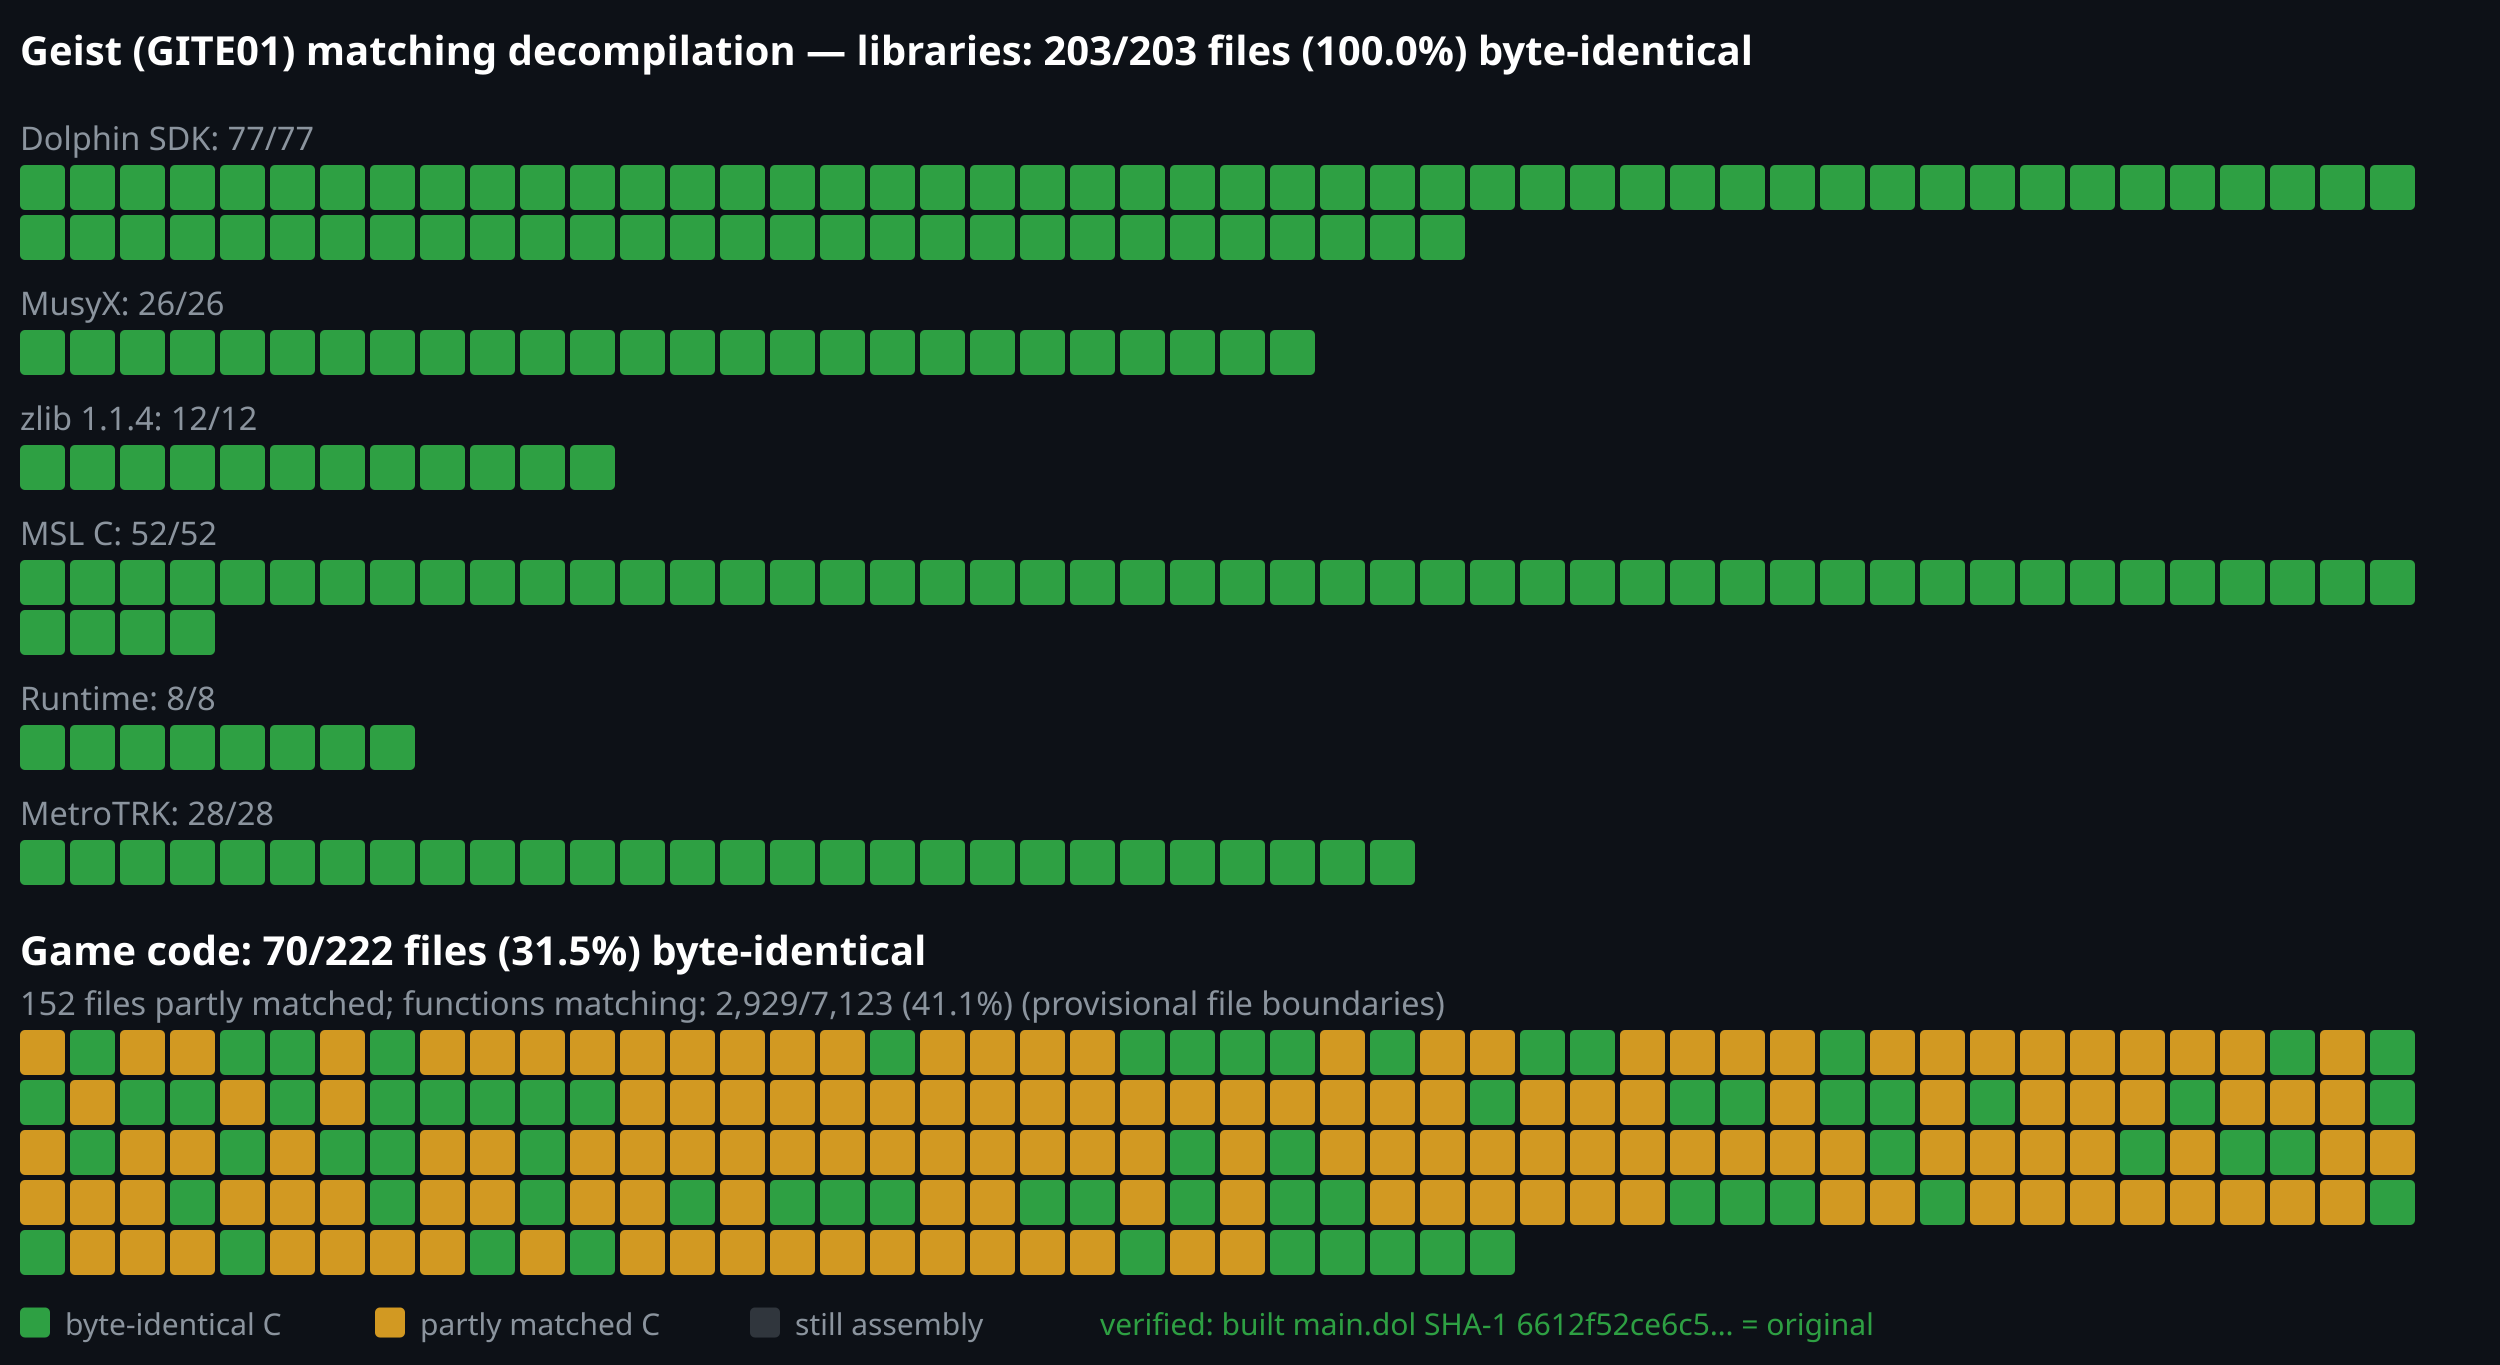
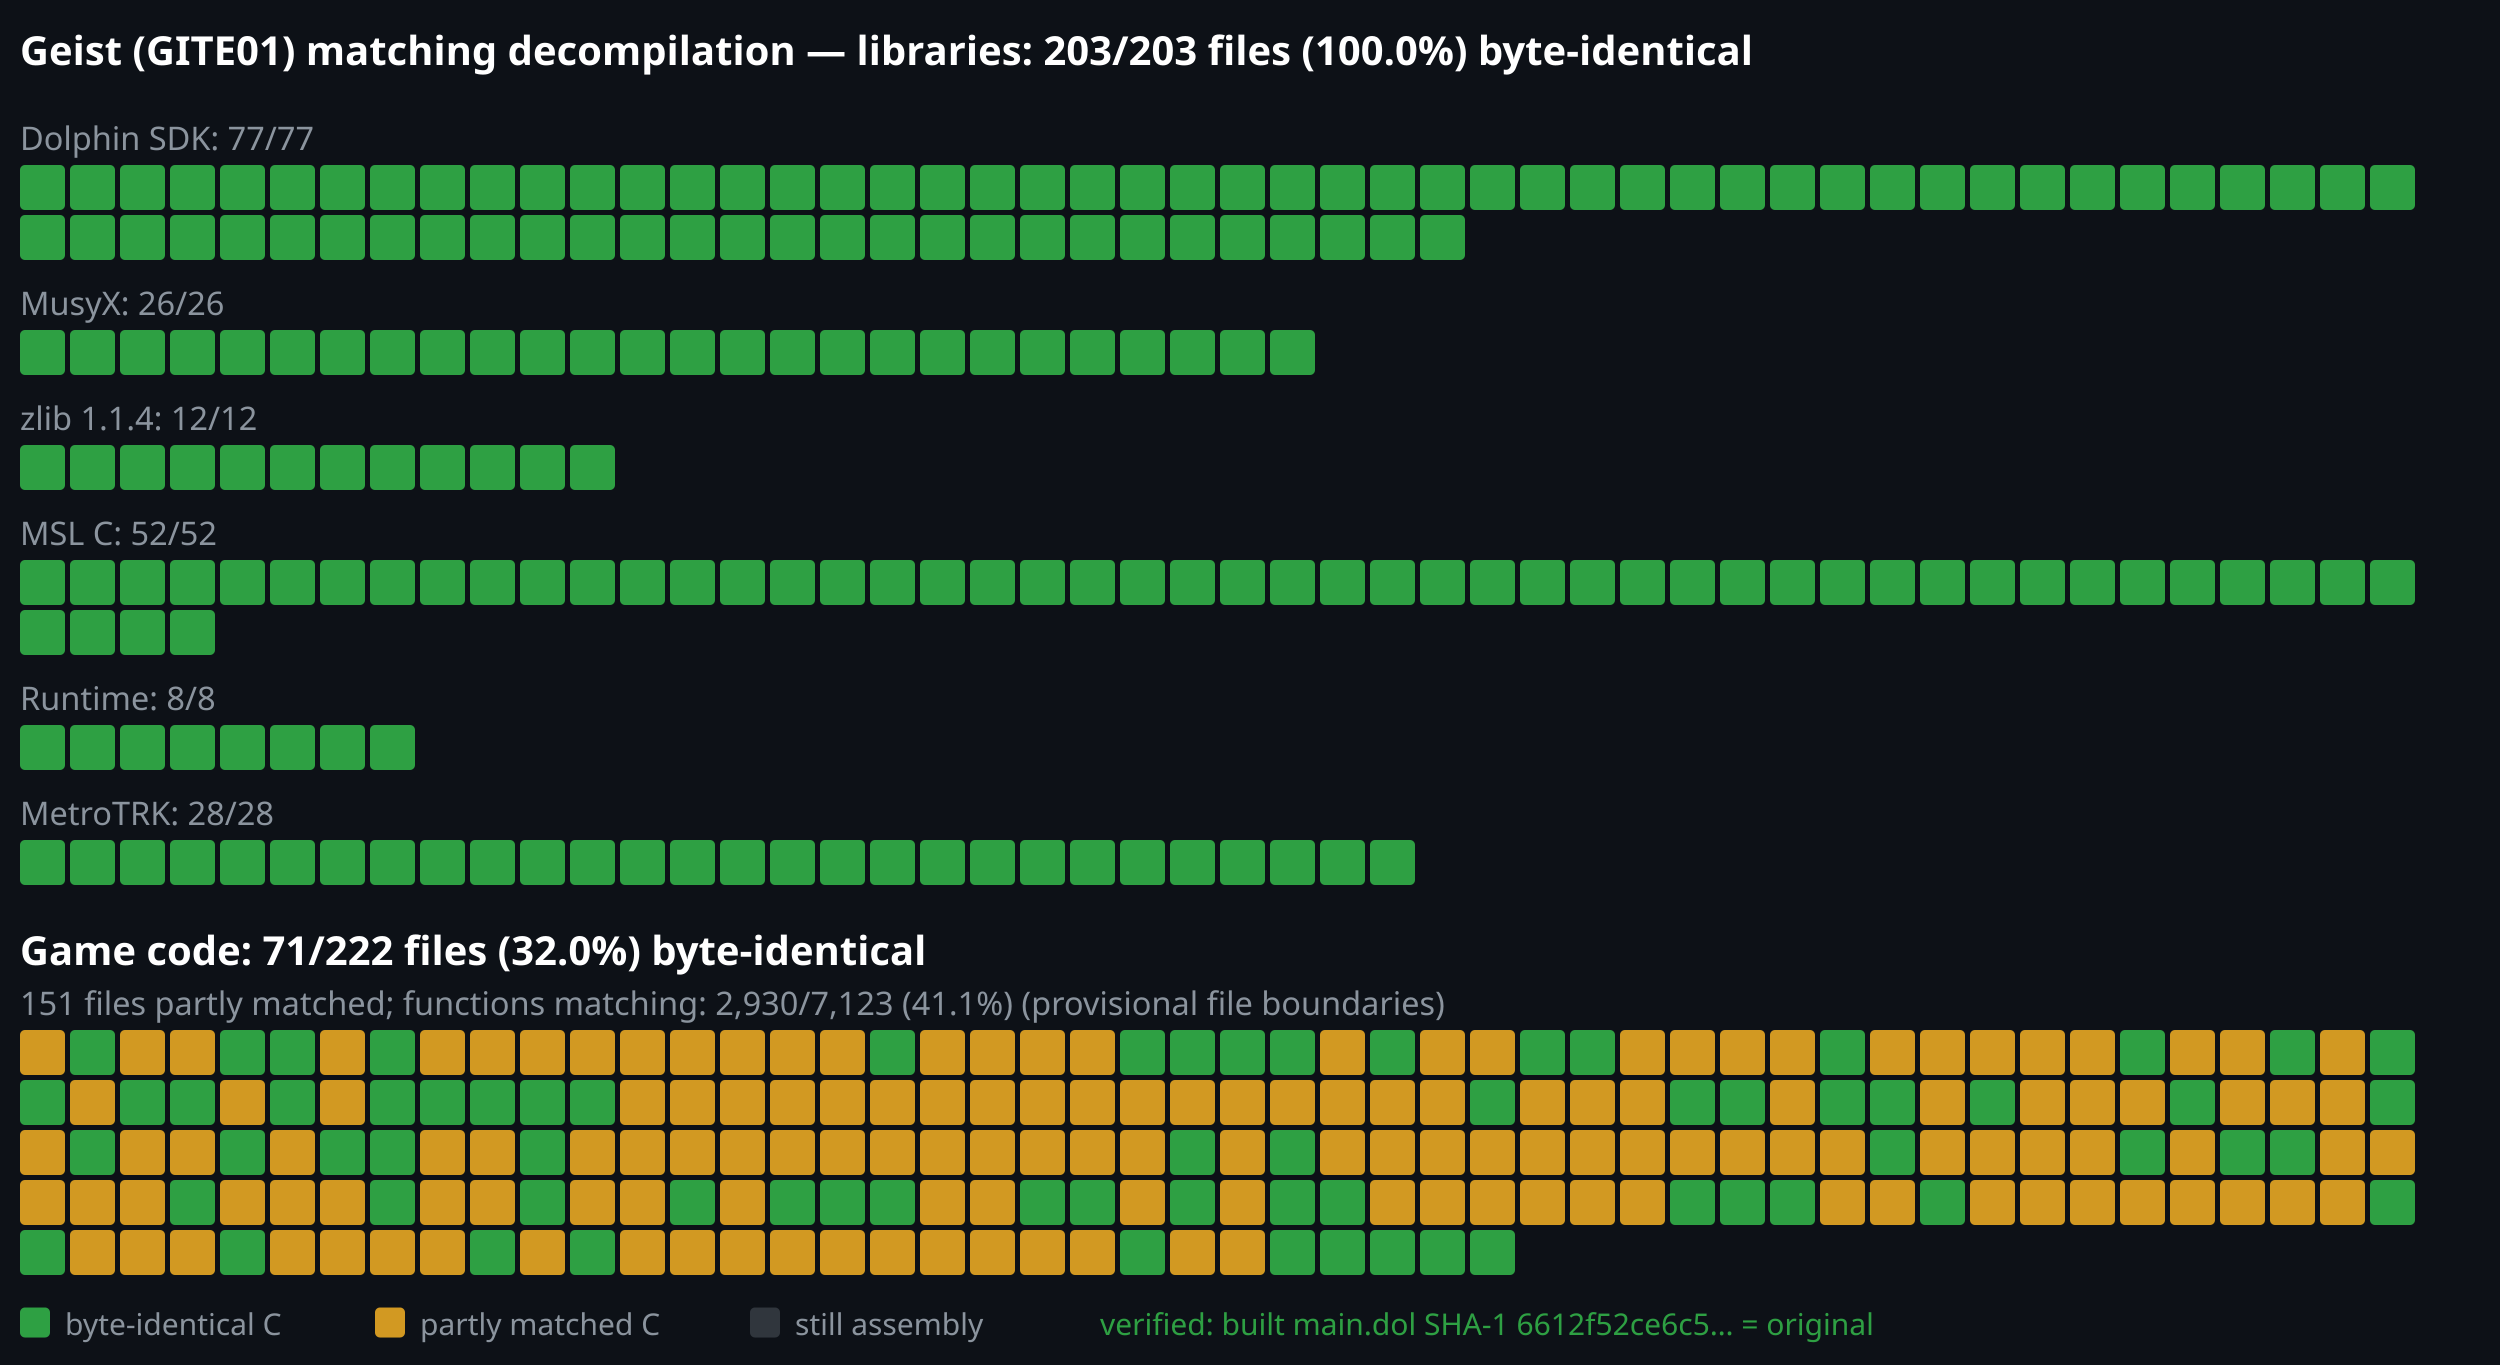
<svg xmlns="http://www.w3.org/2000/svg" viewBox="0 0 1000 546" width="1000" height="546">
  <rect width="1000" height="546" fill="#0d1117" />
  <text x="8" y="26" font-family="sans-serif" font-size="16" font-weight="bold" fill="#ffffff">Geist (GITE01) matching decompilation — libraries: 203/203 files (100.0%) byte-identical</text>
  <text x="8" y="60" font-family="sans-serif" font-size="13" font-weight="normal" fill="#8b949e">Dolphin SDK: 77/77</text>
  <rect x="8" y="66" width="18" height="18" rx="2" fill="#2ea043" />
  <rect x="28" y="66" width="18" height="18" rx="2" fill="#2ea043" />
  <rect x="48" y="66" width="18" height="18" rx="2" fill="#2ea043" />
  <rect x="68" y="66" width="18" height="18" rx="2" fill="#2ea043" />
  <rect x="88" y="66" width="18" height="18" rx="2" fill="#2ea043" />
  <rect x="108" y="66" width="18" height="18" rx="2" fill="#2ea043" />
  <rect x="128" y="66" width="18" height="18" rx="2" fill="#2ea043" />
  <rect x="148" y="66" width="18" height="18" rx="2" fill="#2ea043" />
  <rect x="168" y="66" width="18" height="18" rx="2" fill="#2ea043" />
  <rect x="188" y="66" width="18" height="18" rx="2" fill="#2ea043" />
  <rect x="208" y="66" width="18" height="18" rx="2" fill="#2ea043" />
  <rect x="228" y="66" width="18" height="18" rx="2" fill="#2ea043" />
  <rect x="248" y="66" width="18" height="18" rx="2" fill="#2ea043" />
  <rect x="268" y="66" width="18" height="18" rx="2" fill="#2ea043" />
  <rect x="288" y="66" width="18" height="18" rx="2" fill="#2ea043" />
  <rect x="308" y="66" width="18" height="18" rx="2" fill="#2ea043" />
  <rect x="328" y="66" width="18" height="18" rx="2" fill="#2ea043" />
  <rect x="348" y="66" width="18" height="18" rx="2" fill="#2ea043" />
  <rect x="368" y="66" width="18" height="18" rx="2" fill="#2ea043" />
  <rect x="388" y="66" width="18" height="18" rx="2" fill="#2ea043" />
  <rect x="408" y="66" width="18" height="18" rx="2" fill="#2ea043" />
  <rect x="428" y="66" width="18" height="18" rx="2" fill="#2ea043" />
  <rect x="448" y="66" width="18" height="18" rx="2" fill="#2ea043" />
  <rect x="468" y="66" width="18" height="18" rx="2" fill="#2ea043" />
  <rect x="488" y="66" width="18" height="18" rx="2" fill="#2ea043" />
  <rect x="508" y="66" width="18" height="18" rx="2" fill="#2ea043" />
  <rect x="528" y="66" width="18" height="18" rx="2" fill="#2ea043" />
  <rect x="548" y="66" width="18" height="18" rx="2" fill="#2ea043" />
  <rect x="568" y="66" width="18" height="18" rx="2" fill="#2ea043" />
  <rect x="588" y="66" width="18" height="18" rx="2" fill="#2ea043" />
  <rect x="608" y="66" width="18" height="18" rx="2" fill="#2ea043" />
  <rect x="628" y="66" width="18" height="18" rx="2" fill="#2ea043" />
  <rect x="648" y="66" width="18" height="18" rx="2" fill="#2ea043" />
  <rect x="668" y="66" width="18" height="18" rx="2" fill="#2ea043" />
  <rect x="688" y="66" width="18" height="18" rx="2" fill="#2ea043" />
  <rect x="708" y="66" width="18" height="18" rx="2" fill="#2ea043" />
  <rect x="728" y="66" width="18" height="18" rx="2" fill="#2ea043" />
  <rect x="748" y="66" width="18" height="18" rx="2" fill="#2ea043" />
  <rect x="768" y="66" width="18" height="18" rx="2" fill="#2ea043" />
  <rect x="788" y="66" width="18" height="18" rx="2" fill="#2ea043" />
  <rect x="808" y="66" width="18" height="18" rx="2" fill="#2ea043" />
  <rect x="828" y="66" width="18" height="18" rx="2" fill="#2ea043" />
  <rect x="848" y="66" width="18" height="18" rx="2" fill="#2ea043" />
  <rect x="868" y="66" width="18" height="18" rx="2" fill="#2ea043" />
  <rect x="888" y="66" width="18" height="18" rx="2" fill="#2ea043" />
  <rect x="908" y="66" width="18" height="18" rx="2" fill="#2ea043" />
  <rect x="928" y="66" width="18" height="18" rx="2" fill="#2ea043" />
  <rect x="948" y="66" width="18" height="18" rx="2" fill="#2ea043" />
  <rect x="8" y="86" width="18" height="18" rx="2" fill="#2ea043" />
  <rect x="28" y="86" width="18" height="18" rx="2" fill="#2ea043" />
  <rect x="48" y="86" width="18" height="18" rx="2" fill="#2ea043" />
  <rect x="68" y="86" width="18" height="18" rx="2" fill="#2ea043" />
  <rect x="88" y="86" width="18" height="18" rx="2" fill="#2ea043" />
  <rect x="108" y="86" width="18" height="18" rx="2" fill="#2ea043" />
  <rect x="128" y="86" width="18" height="18" rx="2" fill="#2ea043" />
  <rect x="148" y="86" width="18" height="18" rx="2" fill="#2ea043" />
  <rect x="168" y="86" width="18" height="18" rx="2" fill="#2ea043" />
  <rect x="188" y="86" width="18" height="18" rx="2" fill="#2ea043" />
  <rect x="208" y="86" width="18" height="18" rx="2" fill="#2ea043" />
  <rect x="228" y="86" width="18" height="18" rx="2" fill="#2ea043" />
  <rect x="248" y="86" width="18" height="18" rx="2" fill="#2ea043" />
  <rect x="268" y="86" width="18" height="18" rx="2" fill="#2ea043" />
  <rect x="288" y="86" width="18" height="18" rx="2" fill="#2ea043" />
  <rect x="308" y="86" width="18" height="18" rx="2" fill="#2ea043" />
  <rect x="328" y="86" width="18" height="18" rx="2" fill="#2ea043" />
  <rect x="348" y="86" width="18" height="18" rx="2" fill="#2ea043" />
  <rect x="368" y="86" width="18" height="18" rx="2" fill="#2ea043" />
  <rect x="388" y="86" width="18" height="18" rx="2" fill="#2ea043" />
  <rect x="408" y="86" width="18" height="18" rx="2" fill="#2ea043" />
  <rect x="428" y="86" width="18" height="18" rx="2" fill="#2ea043" />
  <rect x="448" y="86" width="18" height="18" rx="2" fill="#2ea043" />
  <rect x="468" y="86" width="18" height="18" rx="2" fill="#2ea043" />
  <rect x="488" y="86" width="18" height="18" rx="2" fill="#2ea043" />
  <rect x="508" y="86" width="18" height="18" rx="2" fill="#2ea043" />
  <rect x="528" y="86" width="18" height="18" rx="2" fill="#2ea043" />
  <rect x="548" y="86" width="18" height="18" rx="2" fill="#2ea043" />
  <rect x="568" y="86" width="18" height="18" rx="2" fill="#2ea043" />
  <text x="8" y="126" font-family="sans-serif" font-size="13" font-weight="normal" fill="#8b949e">MusyX: 26/26</text>
  <rect x="8" y="132" width="18" height="18" rx="2" fill="#2ea043" />
  <rect x="28" y="132" width="18" height="18" rx="2" fill="#2ea043" />
  <rect x="48" y="132" width="18" height="18" rx="2" fill="#2ea043" />
  <rect x="68" y="132" width="18" height="18" rx="2" fill="#2ea043" />
  <rect x="88" y="132" width="18" height="18" rx="2" fill="#2ea043" />
  <rect x="108" y="132" width="18" height="18" rx="2" fill="#2ea043" />
  <rect x="128" y="132" width="18" height="18" rx="2" fill="#2ea043" />
  <rect x="148" y="132" width="18" height="18" rx="2" fill="#2ea043" />
  <rect x="168" y="132" width="18" height="18" rx="2" fill="#2ea043" />
  <rect x="188" y="132" width="18" height="18" rx="2" fill="#2ea043" />
  <rect x="208" y="132" width="18" height="18" rx="2" fill="#2ea043" />
  <rect x="228" y="132" width="18" height="18" rx="2" fill="#2ea043" />
  <rect x="248" y="132" width="18" height="18" rx="2" fill="#2ea043" />
  <rect x="268" y="132" width="18" height="18" rx="2" fill="#2ea043" />
  <rect x="288" y="132" width="18" height="18" rx="2" fill="#2ea043" />
  <rect x="308" y="132" width="18" height="18" rx="2" fill="#2ea043" />
  <rect x="328" y="132" width="18" height="18" rx="2" fill="#2ea043" />
  <rect x="348" y="132" width="18" height="18" rx="2" fill="#2ea043" />
  <rect x="368" y="132" width="18" height="18" rx="2" fill="#2ea043" />
  <rect x="388" y="132" width="18" height="18" rx="2" fill="#2ea043" />
  <rect x="408" y="132" width="18" height="18" rx="2" fill="#2ea043" />
  <rect x="428" y="132" width="18" height="18" rx="2" fill="#2ea043" />
  <rect x="448" y="132" width="18" height="18" rx="2" fill="#2ea043" />
  <rect x="468" y="132" width="18" height="18" rx="2" fill="#2ea043" />
  <rect x="488" y="132" width="18" height="18" rx="2" fill="#2ea043" />
  <rect x="508" y="132" width="18" height="18" rx="2" fill="#2ea043" />
  <text x="8" y="172" font-family="sans-serif" font-size="13" font-weight="normal" fill="#8b949e">zlib 1.1.4: 12/12</text>
  <rect x="8" y="178" width="18" height="18" rx="2" fill="#2ea043" />
  <rect x="28" y="178" width="18" height="18" rx="2" fill="#2ea043" />
  <rect x="48" y="178" width="18" height="18" rx="2" fill="#2ea043" />
  <rect x="68" y="178" width="18" height="18" rx="2" fill="#2ea043" />
  <rect x="88" y="178" width="18" height="18" rx="2" fill="#2ea043" />
  <rect x="108" y="178" width="18" height="18" rx="2" fill="#2ea043" />
  <rect x="128" y="178" width="18" height="18" rx="2" fill="#2ea043" />
  <rect x="148" y="178" width="18" height="18" rx="2" fill="#2ea043" />
  <rect x="168" y="178" width="18" height="18" rx="2" fill="#2ea043" />
  <rect x="188" y="178" width="18" height="18" rx="2" fill="#2ea043" />
  <rect x="208" y="178" width="18" height="18" rx="2" fill="#2ea043" />
  <rect x="228" y="178" width="18" height="18" rx="2" fill="#2ea043" />
  <text x="8" y="218" font-family="sans-serif" font-size="13" font-weight="normal" fill="#8b949e">MSL C: 52/52</text>
  <rect x="8" y="224" width="18" height="18" rx="2" fill="#2ea043" />
  <rect x="28" y="224" width="18" height="18" rx="2" fill="#2ea043" />
  <rect x="48" y="224" width="18" height="18" rx="2" fill="#2ea043" />
  <rect x="68" y="224" width="18" height="18" rx="2" fill="#2ea043" />
  <rect x="88" y="224" width="18" height="18" rx="2" fill="#2ea043" />
  <rect x="108" y="224" width="18" height="18" rx="2" fill="#2ea043" />
  <rect x="128" y="224" width="18" height="18" rx="2" fill="#2ea043" />
  <rect x="148" y="224" width="18" height="18" rx="2" fill="#2ea043" />
  <rect x="168" y="224" width="18" height="18" rx="2" fill="#2ea043" />
  <rect x="188" y="224" width="18" height="18" rx="2" fill="#2ea043" />
  <rect x="208" y="224" width="18" height="18" rx="2" fill="#2ea043" />
  <rect x="228" y="224" width="18" height="18" rx="2" fill="#2ea043" />
  <rect x="248" y="224" width="18" height="18" rx="2" fill="#2ea043" />
  <rect x="268" y="224" width="18" height="18" rx="2" fill="#2ea043" />
  <rect x="288" y="224" width="18" height="18" rx="2" fill="#2ea043" />
  <rect x="308" y="224" width="18" height="18" rx="2" fill="#2ea043" />
  <rect x="328" y="224" width="18" height="18" rx="2" fill="#2ea043" />
  <rect x="348" y="224" width="18" height="18" rx="2" fill="#2ea043" />
  <rect x="368" y="224" width="18" height="18" rx="2" fill="#2ea043" />
  <rect x="388" y="224" width="18" height="18" rx="2" fill="#2ea043" />
  <rect x="408" y="224" width="18" height="18" rx="2" fill="#2ea043" />
  <rect x="428" y="224" width="18" height="18" rx="2" fill="#2ea043" />
  <rect x="448" y="224" width="18" height="18" rx="2" fill="#2ea043" />
  <rect x="468" y="224" width="18" height="18" rx="2" fill="#2ea043" />
  <rect x="488" y="224" width="18" height="18" rx="2" fill="#2ea043" />
  <rect x="508" y="224" width="18" height="18" rx="2" fill="#2ea043" />
  <rect x="528" y="224" width="18" height="18" rx="2" fill="#2ea043" />
  <rect x="548" y="224" width="18" height="18" rx="2" fill="#2ea043" />
  <rect x="568" y="224" width="18" height="18" rx="2" fill="#2ea043" />
  <rect x="588" y="224" width="18" height="18" rx="2" fill="#2ea043" />
  <rect x="608" y="224" width="18" height="18" rx="2" fill="#2ea043" />
  <rect x="628" y="224" width="18" height="18" rx="2" fill="#2ea043" />
  <rect x="648" y="224" width="18" height="18" rx="2" fill="#2ea043" />
  <rect x="668" y="224" width="18" height="18" rx="2" fill="#2ea043" />
  <rect x="688" y="224" width="18" height="18" rx="2" fill="#2ea043" />
  <rect x="708" y="224" width="18" height="18" rx="2" fill="#2ea043" />
  <rect x="728" y="224" width="18" height="18" rx="2" fill="#2ea043" />
  <rect x="748" y="224" width="18" height="18" rx="2" fill="#2ea043" />
  <rect x="768" y="224" width="18" height="18" rx="2" fill="#2ea043" />
  <rect x="788" y="224" width="18" height="18" rx="2" fill="#2ea043" />
  <rect x="808" y="224" width="18" height="18" rx="2" fill="#2ea043" />
  <rect x="828" y="224" width="18" height="18" rx="2" fill="#2ea043" />
  <rect x="848" y="224" width="18" height="18" rx="2" fill="#2ea043" />
  <rect x="868" y="224" width="18" height="18" rx="2" fill="#2ea043" />
  <rect x="888" y="224" width="18" height="18" rx="2" fill="#2ea043" />
  <rect x="908" y="224" width="18" height="18" rx="2" fill="#2ea043" />
  <rect x="928" y="224" width="18" height="18" rx="2" fill="#2ea043" />
  <rect x="948" y="224" width="18" height="18" rx="2" fill="#2ea043" />
  <rect x="8" y="244" width="18" height="18" rx="2" fill="#2ea043" />
  <rect x="28" y="244" width="18" height="18" rx="2" fill="#2ea043" />
  <rect x="48" y="244" width="18" height="18" rx="2" fill="#2ea043" />
  <rect x="68" y="244" width="18" height="18" rx="2" fill="#2ea043" />
  <text x="8" y="284" font-family="sans-serif" font-size="13" font-weight="normal" fill="#8b949e">Runtime: 8/8</text>
  <rect x="8" y="290" width="18" height="18" rx="2" fill="#2ea043" />
  <rect x="28" y="290" width="18" height="18" rx="2" fill="#2ea043" />
  <rect x="48" y="290" width="18" height="18" rx="2" fill="#2ea043" />
  <rect x="68" y="290" width="18" height="18" rx="2" fill="#2ea043" />
  <rect x="88" y="290" width="18" height="18" rx="2" fill="#2ea043" />
  <rect x="108" y="290" width="18" height="18" rx="2" fill="#2ea043" />
  <rect x="128" y="290" width="18" height="18" rx="2" fill="#2ea043" />
  <rect x="148" y="290" width="18" height="18" rx="2" fill="#2ea043" />
  <text x="8" y="330" font-family="sans-serif" font-size="13" font-weight="normal" fill="#8b949e">MetroTRK: 28/28</text>
  <rect x="8" y="336" width="18" height="18" rx="2" fill="#2ea043" />
  <rect x="28" y="336" width="18" height="18" rx="2" fill="#2ea043" />
  <rect x="48" y="336" width="18" height="18" rx="2" fill="#2ea043" />
  <rect x="68" y="336" width="18" height="18" rx="2" fill="#2ea043" />
  <rect x="88" y="336" width="18" height="18" rx="2" fill="#2ea043" />
  <rect x="108" y="336" width="18" height="18" rx="2" fill="#2ea043" />
  <rect x="128" y="336" width="18" height="18" rx="2" fill="#2ea043" />
  <rect x="148" y="336" width="18" height="18" rx="2" fill="#2ea043" />
  <rect x="168" y="336" width="18" height="18" rx="2" fill="#2ea043" />
  <rect x="188" y="336" width="18" height="18" rx="2" fill="#2ea043" />
  <rect x="208" y="336" width="18" height="18" rx="2" fill="#2ea043" />
  <rect x="228" y="336" width="18" height="18" rx="2" fill="#2ea043" />
  <rect x="248" y="336" width="18" height="18" rx="2" fill="#2ea043" />
  <rect x="268" y="336" width="18" height="18" rx="2" fill="#2ea043" />
  <rect x="288" y="336" width="18" height="18" rx="2" fill="#2ea043" />
  <rect x="308" y="336" width="18" height="18" rx="2" fill="#2ea043" />
  <rect x="328" y="336" width="18" height="18" rx="2" fill="#2ea043" />
  <rect x="348" y="336" width="18" height="18" rx="2" fill="#2ea043" />
  <rect x="368" y="336" width="18" height="18" rx="2" fill="#2ea043" />
  <rect x="388" y="336" width="18" height="18" rx="2" fill="#2ea043" />
  <rect x="408" y="336" width="18" height="18" rx="2" fill="#2ea043" />
  <rect x="428" y="336" width="18" height="18" rx="2" fill="#2ea043" />
  <rect x="448" y="336" width="18" height="18" rx="2" fill="#2ea043" />
  <rect x="468" y="336" width="18" height="18" rx="2" fill="#2ea043" />
  <rect x="488" y="336" width="18" height="18" rx="2" fill="#2ea043" />
  <rect x="508" y="336" width="18" height="18" rx="2" fill="#2ea043" />
  <rect x="528" y="336" width="18" height="18" rx="2" fill="#2ea043" />
  <rect x="548" y="336" width="18" height="18" rx="2" fill="#2ea043" />
-   <text x="8" y="386" font-family="sans-serif" font-size="16" font-weight="bold" fill="#ffffff">Game code: 70/222 files (31.5%) byte-identical</text>
-   <text x="8" y="406" font-family="sans-serif" font-size="13" font-weight="normal" fill="#8b949e">152 files partly matched; functions matching: 2,929/7,123 (41.1%) (provisional file boundaries)</text>
+   <text x="8" y="386" font-family="sans-serif" font-size="16" font-weight="bold" fill="#ffffff">Game code: 71/222 files (32.0%) byte-identical</text>
+   <text x="8" y="406" font-family="sans-serif" font-size="13" font-weight="normal" fill="#8b949e">151 files partly matched; functions matching: 2,930/7,123 (41.1%) (provisional file boundaries)</text>
  <rect x="8" y="412" width="18" height="18" rx="2" fill="#d29922" />
  <rect x="28" y="412" width="18" height="18" rx="2" fill="#2ea043" />
  <rect x="48" y="412" width="18" height="18" rx="2" fill="#d29922" />
  <rect x="68" y="412" width="18" height="18" rx="2" fill="#d29922" />
  <rect x="88" y="412" width="18" height="18" rx="2" fill="#2ea043" />
  <rect x="108" y="412" width="18" height="18" rx="2" fill="#2ea043" />
  <rect x="128" y="412" width="18" height="18" rx="2" fill="#d29922" />
  <rect x="148" y="412" width="18" height="18" rx="2" fill="#2ea043" />
  <rect x="168" y="412" width="18" height="18" rx="2" fill="#d29922" />
  <rect x="188" y="412" width="18" height="18" rx="2" fill="#d29922" />
  <rect x="208" y="412" width="18" height="18" rx="2" fill="#d29922" />
  <rect x="228" y="412" width="18" height="18" rx="2" fill="#d29922" />
  <rect x="248" y="412" width="18" height="18" rx="2" fill="#d29922" />
  <rect x="268" y="412" width="18" height="18" rx="2" fill="#d29922" />
  <rect x="288" y="412" width="18" height="18" rx="2" fill="#d29922" />
  <rect x="308" y="412" width="18" height="18" rx="2" fill="#d29922" />
  <rect x="328" y="412" width="18" height="18" rx="2" fill="#d29922" />
  <rect x="348" y="412" width="18" height="18" rx="2" fill="#2ea043" />
  <rect x="368" y="412" width="18" height="18" rx="2" fill="#d29922" />
  <rect x="388" y="412" width="18" height="18" rx="2" fill="#d29922" />
  <rect x="408" y="412" width="18" height="18" rx="2" fill="#d29922" />
  <rect x="428" y="412" width="18" height="18" rx="2" fill="#d29922" />
  <rect x="448" y="412" width="18" height="18" rx="2" fill="#2ea043" />
  <rect x="468" y="412" width="18" height="18" rx="2" fill="#2ea043" />
  <rect x="488" y="412" width="18" height="18" rx="2" fill="#2ea043" />
  <rect x="508" y="412" width="18" height="18" rx="2" fill="#2ea043" />
  <rect x="528" y="412" width="18" height="18" rx="2" fill="#d29922" />
  <rect x="548" y="412" width="18" height="18" rx="2" fill="#2ea043" />
  <rect x="568" y="412" width="18" height="18" rx="2" fill="#d29922" />
  <rect x="588" y="412" width="18" height="18" rx="2" fill="#d29922" />
  <rect x="608" y="412" width="18" height="18" rx="2" fill="#2ea043" />
  <rect x="628" y="412" width="18" height="18" rx="2" fill="#2ea043" />
  <rect x="648" y="412" width="18" height="18" rx="2" fill="#d29922" />
  <rect x="668" y="412" width="18" height="18" rx="2" fill="#d29922" />
  <rect x="688" y="412" width="18" height="18" rx="2" fill="#d29922" />
  <rect x="708" y="412" width="18" height="18" rx="2" fill="#d29922" />
  <rect x="728" y="412" width="18" height="18" rx="2" fill="#2ea043" />
  <rect x="748" y="412" width="18" height="18" rx="2" fill="#d29922" />
  <rect x="768" y="412" width="18" height="18" rx="2" fill="#d29922" />
  <rect x="788" y="412" width="18" height="18" rx="2" fill="#d29922" />
  <rect x="808" y="412" width="18" height="18" rx="2" fill="#d29922" />
  <rect x="828" y="412" width="18" height="18" rx="2" fill="#d29922" />
-   <rect x="848" y="412" width="18" height="18" rx="2" fill="#d29922" />
+   <rect x="848" y="412" width="18" height="18" rx="2" fill="#2ea043" />
  <rect x="868" y="412" width="18" height="18" rx="2" fill="#d29922" />
  <rect x="888" y="412" width="18" height="18" rx="2" fill="#d29922" />
  <rect x="908" y="412" width="18" height="18" rx="2" fill="#2ea043" />
  <rect x="928" y="412" width="18" height="18" rx="2" fill="#d29922" />
  <rect x="948" y="412" width="18" height="18" rx="2" fill="#2ea043" />
  <rect x="8" y="432" width="18" height="18" rx="2" fill="#2ea043" />
  <rect x="28" y="432" width="18" height="18" rx="2" fill="#d29922" />
  <rect x="48" y="432" width="18" height="18" rx="2" fill="#2ea043" />
  <rect x="68" y="432" width="18" height="18" rx="2" fill="#2ea043" />
  <rect x="88" y="432" width="18" height="18" rx="2" fill="#d29922" />
  <rect x="108" y="432" width="18" height="18" rx="2" fill="#2ea043" />
  <rect x="128" y="432" width="18" height="18" rx="2" fill="#d29922" />
  <rect x="148" y="432" width="18" height="18" rx="2" fill="#2ea043" />
  <rect x="168" y="432" width="18" height="18" rx="2" fill="#2ea043" />
  <rect x="188" y="432" width="18" height="18" rx="2" fill="#2ea043" />
  <rect x="208" y="432" width="18" height="18" rx="2" fill="#2ea043" />
  <rect x="228" y="432" width="18" height="18" rx="2" fill="#2ea043" />
  <rect x="248" y="432" width="18" height="18" rx="2" fill="#d29922" />
  <rect x="268" y="432" width="18" height="18" rx="2" fill="#d29922" />
  <rect x="288" y="432" width="18" height="18" rx="2" fill="#d29922" />
  <rect x="308" y="432" width="18" height="18" rx="2" fill="#d29922" />
  <rect x="328" y="432" width="18" height="18" rx="2" fill="#d29922" />
  <rect x="348" y="432" width="18" height="18" rx="2" fill="#d29922" />
  <rect x="368" y="432" width="18" height="18" rx="2" fill="#d29922" />
  <rect x="388" y="432" width="18" height="18" rx="2" fill="#d29922" />
  <rect x="408" y="432" width="18" height="18" rx="2" fill="#d29922" />
  <rect x="428" y="432" width="18" height="18" rx="2" fill="#d29922" />
  <rect x="448" y="432" width="18" height="18" rx="2" fill="#d29922" />
  <rect x="468" y="432" width="18" height="18" rx="2" fill="#d29922" />
  <rect x="488" y="432" width="18" height="18" rx="2" fill="#d29922" />
  <rect x="508" y="432" width="18" height="18" rx="2" fill="#d29922" />
  <rect x="528" y="432" width="18" height="18" rx="2" fill="#d29922" />
  <rect x="548" y="432" width="18" height="18" rx="2" fill="#d29922" />
  <rect x="568" y="432" width="18" height="18" rx="2" fill="#d29922" />
  <rect x="588" y="432" width="18" height="18" rx="2" fill="#2ea043" />
  <rect x="608" y="432" width="18" height="18" rx="2" fill="#d29922" />
  <rect x="628" y="432" width="18" height="18" rx="2" fill="#d29922" />
  <rect x="648" y="432" width="18" height="18" rx="2" fill="#d29922" />
  <rect x="668" y="432" width="18" height="18" rx="2" fill="#2ea043" />
  <rect x="688" y="432" width="18" height="18" rx="2" fill="#2ea043" />
  <rect x="708" y="432" width="18" height="18" rx="2" fill="#d29922" />
  <rect x="728" y="432" width="18" height="18" rx="2" fill="#2ea043" />
  <rect x="748" y="432" width="18" height="18" rx="2" fill="#2ea043" />
  <rect x="768" y="432" width="18" height="18" rx="2" fill="#d29922" />
  <rect x="788" y="432" width="18" height="18" rx="2" fill="#2ea043" />
  <rect x="808" y="432" width="18" height="18" rx="2" fill="#d29922" />
  <rect x="828" y="432" width="18" height="18" rx="2" fill="#d29922" />
  <rect x="848" y="432" width="18" height="18" rx="2" fill="#d29922" />
  <rect x="868" y="432" width="18" height="18" rx="2" fill="#2ea043" />
  <rect x="888" y="432" width="18" height="18" rx="2" fill="#d29922" />
  <rect x="908" y="432" width="18" height="18" rx="2" fill="#d29922" />
  <rect x="928" y="432" width="18" height="18" rx="2" fill="#d29922" />
  <rect x="948" y="432" width="18" height="18" rx="2" fill="#2ea043" />
  <rect x="8" y="452" width="18" height="18" rx="2" fill="#d29922" />
  <rect x="28" y="452" width="18" height="18" rx="2" fill="#2ea043" />
  <rect x="48" y="452" width="18" height="18" rx="2" fill="#d29922" />
  <rect x="68" y="452" width="18" height="18" rx="2" fill="#d29922" />
  <rect x="88" y="452" width="18" height="18" rx="2" fill="#2ea043" />
  <rect x="108" y="452" width="18" height="18" rx="2" fill="#d29922" />
  <rect x="128" y="452" width="18" height="18" rx="2" fill="#2ea043" />
  <rect x="148" y="452" width="18" height="18" rx="2" fill="#2ea043" />
  <rect x="168" y="452" width="18" height="18" rx="2" fill="#d29922" />
  <rect x="188" y="452" width="18" height="18" rx="2" fill="#d29922" />
  <rect x="208" y="452" width="18" height="18" rx="2" fill="#2ea043" />
  <rect x="228" y="452" width="18" height="18" rx="2" fill="#d29922" />
  <rect x="248" y="452" width="18" height="18" rx="2" fill="#d29922" />
  <rect x="268" y="452" width="18" height="18" rx="2" fill="#d29922" />
  <rect x="288" y="452" width="18" height="18" rx="2" fill="#d29922" />
  <rect x="308" y="452" width="18" height="18" rx="2" fill="#d29922" />
  <rect x="328" y="452" width="18" height="18" rx="2" fill="#d29922" />
  <rect x="348" y="452" width="18" height="18" rx="2" fill="#d29922" />
  <rect x="368" y="452" width="18" height="18" rx="2" fill="#d29922" />
  <rect x="388" y="452" width="18" height="18" rx="2" fill="#d29922" />
  <rect x="408" y="452" width="18" height="18" rx="2" fill="#d29922" />
  <rect x="428" y="452" width="18" height="18" rx="2" fill="#d29922" />
  <rect x="448" y="452" width="18" height="18" rx="2" fill="#d29922" />
  <rect x="468" y="452" width="18" height="18" rx="2" fill="#2ea043" />
  <rect x="488" y="452" width="18" height="18" rx="2" fill="#d29922" />
  <rect x="508" y="452" width="18" height="18" rx="2" fill="#2ea043" />
  <rect x="528" y="452" width="18" height="18" rx="2" fill="#d29922" />
  <rect x="548" y="452" width="18" height="18" rx="2" fill="#d29922" />
  <rect x="568" y="452" width="18" height="18" rx="2" fill="#d29922" />
  <rect x="588" y="452" width="18" height="18" rx="2" fill="#d29922" />
  <rect x="608" y="452" width="18" height="18" rx="2" fill="#d29922" />
  <rect x="628" y="452" width="18" height="18" rx="2" fill="#d29922" />
  <rect x="648" y="452" width="18" height="18" rx="2" fill="#d29922" />
  <rect x="668" y="452" width="18" height="18" rx="2" fill="#d29922" />
  <rect x="688" y="452" width="18" height="18" rx="2" fill="#d29922" />
  <rect x="708" y="452" width="18" height="18" rx="2" fill="#d29922" />
  <rect x="728" y="452" width="18" height="18" rx="2" fill="#d29922" />
  <rect x="748" y="452" width="18" height="18" rx="2" fill="#2ea043" />
  <rect x="768" y="452" width="18" height="18" rx="2" fill="#d29922" />
  <rect x="788" y="452" width="18" height="18" rx="2" fill="#d29922" />
  <rect x="808" y="452" width="18" height="18" rx="2" fill="#d29922" />
  <rect x="828" y="452" width="18" height="18" rx="2" fill="#d29922" />
  <rect x="848" y="452" width="18" height="18" rx="2" fill="#2ea043" />
  <rect x="868" y="452" width="18" height="18" rx="2" fill="#d29922" />
  <rect x="888" y="452" width="18" height="18" rx="2" fill="#2ea043" />
  <rect x="908" y="452" width="18" height="18" rx="2" fill="#2ea043" />
  <rect x="928" y="452" width="18" height="18" rx="2" fill="#d29922" />
  <rect x="948" y="452" width="18" height="18" rx="2" fill="#d29922" />
  <rect x="8" y="472" width="18" height="18" rx="2" fill="#d29922" />
  <rect x="28" y="472" width="18" height="18" rx="2" fill="#d29922" />
  <rect x="48" y="472" width="18" height="18" rx="2" fill="#d29922" />
  <rect x="68" y="472" width="18" height="18" rx="2" fill="#2ea043" />
  <rect x="88" y="472" width="18" height="18" rx="2" fill="#d29922" />
  <rect x="108" y="472" width="18" height="18" rx="2" fill="#d29922" />
  <rect x="128" y="472" width="18" height="18" rx="2" fill="#d29922" />
  <rect x="148" y="472" width="18" height="18" rx="2" fill="#2ea043" />
  <rect x="168" y="472" width="18" height="18" rx="2" fill="#d29922" />
  <rect x="188" y="472" width="18" height="18" rx="2" fill="#d29922" />
  <rect x="208" y="472" width="18" height="18" rx="2" fill="#2ea043" />
  <rect x="228" y="472" width="18" height="18" rx="2" fill="#d29922" />
  <rect x="248" y="472" width="18" height="18" rx="2" fill="#d29922" />
  <rect x="268" y="472" width="18" height="18" rx="2" fill="#2ea043" />
  <rect x="288" y="472" width="18" height="18" rx="2" fill="#d29922" />
  <rect x="308" y="472" width="18" height="18" rx="2" fill="#2ea043" />
  <rect x="328" y="472" width="18" height="18" rx="2" fill="#2ea043" />
  <rect x="348" y="472" width="18" height="18" rx="2" fill="#2ea043" />
  <rect x="368" y="472" width="18" height="18" rx="2" fill="#d29922" />
  <rect x="388" y="472" width="18" height="18" rx="2" fill="#d29922" />
  <rect x="408" y="472" width="18" height="18" rx="2" fill="#2ea043" />
  <rect x="428" y="472" width="18" height="18" rx="2" fill="#2ea043" />
  <rect x="448" y="472" width="18" height="18" rx="2" fill="#d29922" />
  <rect x="468" y="472" width="18" height="18" rx="2" fill="#2ea043" />
  <rect x="488" y="472" width="18" height="18" rx="2" fill="#d29922" />
  <rect x="508" y="472" width="18" height="18" rx="2" fill="#2ea043" />
  <rect x="528" y="472" width="18" height="18" rx="2" fill="#2ea043" />
  <rect x="548" y="472" width="18" height="18" rx="2" fill="#d29922" />
  <rect x="568" y="472" width="18" height="18" rx="2" fill="#d29922" />
  <rect x="588" y="472" width="18" height="18" rx="2" fill="#d29922" />
  <rect x="608" y="472" width="18" height="18" rx="2" fill="#d29922" />
  <rect x="628" y="472" width="18" height="18" rx="2" fill="#d29922" />
  <rect x="648" y="472" width="18" height="18" rx="2" fill="#d29922" />
  <rect x="668" y="472" width="18" height="18" rx="2" fill="#2ea043" />
  <rect x="688" y="472" width="18" height="18" rx="2" fill="#2ea043" />
  <rect x="708" y="472" width="18" height="18" rx="2" fill="#2ea043" />
  <rect x="728" y="472" width="18" height="18" rx="2" fill="#d29922" />
  <rect x="748" y="472" width="18" height="18" rx="2" fill="#d29922" />
  <rect x="768" y="472" width="18" height="18" rx="2" fill="#2ea043" />
  <rect x="788" y="472" width="18" height="18" rx="2" fill="#d29922" />
  <rect x="808" y="472" width="18" height="18" rx="2" fill="#d29922" />
  <rect x="828" y="472" width="18" height="18" rx="2" fill="#d29922" />
  <rect x="848" y="472" width="18" height="18" rx="2" fill="#d29922" />
  <rect x="868" y="472" width="18" height="18" rx="2" fill="#d29922" />
  <rect x="888" y="472" width="18" height="18" rx="2" fill="#d29922" />
  <rect x="908" y="472" width="18" height="18" rx="2" fill="#d29922" />
  <rect x="928" y="472" width="18" height="18" rx="2" fill="#d29922" />
  <rect x="948" y="472" width="18" height="18" rx="2" fill="#2ea043" />
  <rect x="8" y="492" width="18" height="18" rx="2" fill="#2ea043" />
  <rect x="28" y="492" width="18" height="18" rx="2" fill="#d29922" />
  <rect x="48" y="492" width="18" height="18" rx="2" fill="#d29922" />
  <rect x="68" y="492" width="18" height="18" rx="2" fill="#d29922" />
  <rect x="88" y="492" width="18" height="18" rx="2" fill="#2ea043" />
  <rect x="108" y="492" width="18" height="18" rx="2" fill="#d29922" />
  <rect x="128" y="492" width="18" height="18" rx="2" fill="#d29922" />
  <rect x="148" y="492" width="18" height="18" rx="2" fill="#d29922" />
  <rect x="168" y="492" width="18" height="18" rx="2" fill="#d29922" />
  <rect x="188" y="492" width="18" height="18" rx="2" fill="#2ea043" />
  <rect x="208" y="492" width="18" height="18" rx="2" fill="#d29922" />
  <rect x="228" y="492" width="18" height="18" rx="2" fill="#2ea043" />
  <rect x="248" y="492" width="18" height="18" rx="2" fill="#d29922" />
  <rect x="268" y="492" width="18" height="18" rx="2" fill="#d29922" />
  <rect x="288" y="492" width="18" height="18" rx="2" fill="#d29922" />
  <rect x="308" y="492" width="18" height="18" rx="2" fill="#d29922" />
  <rect x="328" y="492" width="18" height="18" rx="2" fill="#d29922" />
  <rect x="348" y="492" width="18" height="18" rx="2" fill="#d29922" />
  <rect x="368" y="492" width="18" height="18" rx="2" fill="#d29922" />
  <rect x="388" y="492" width="18" height="18" rx="2" fill="#d29922" />
  <rect x="408" y="492" width="18" height="18" rx="2" fill="#d29922" />
  <rect x="428" y="492" width="18" height="18" rx="2" fill="#d29922" />
  <rect x="448" y="492" width="18" height="18" rx="2" fill="#2ea043" />
  <rect x="468" y="492" width="18" height="18" rx="2" fill="#d29922" />
  <rect x="488" y="492" width="18" height="18" rx="2" fill="#d29922" />
  <rect x="508" y="492" width="18" height="18" rx="2" fill="#2ea043" />
  <rect x="528" y="492" width="18" height="18" rx="2" fill="#2ea043" />
  <rect x="548" y="492" width="18" height="18" rx="2" fill="#2ea043" />
  <rect x="568" y="492" width="18" height="18" rx="2" fill="#2ea043" />
  <rect x="588" y="492" width="18" height="18" rx="2" fill="#2ea043" />
  <rect x="8" y="523" width="12" height="12" rx="2" fill="#2ea043" />
  <text x="26" y="534" font-family="sans-serif" font-size="12" font-weight="normal" fill="#8b949e">byte-identical C</text>
  <rect x="150" y="523" width="12" height="12" rx="2" fill="#d29922" />
  <text x="168" y="534" font-family="sans-serif" font-size="12" font-weight="normal" fill="#8b949e">partly matched C</text>
  <rect x="300" y="523" width="12" height="12" rx="2" fill="#30363d" />
  <text x="318" y="534" font-family="sans-serif" font-size="12" font-weight="normal" fill="#8b949e">still assembly</text>
  <text x="440" y="534" font-family="sans-serif" font-size="12" font-weight="normal" fill="#2ea043">verified: built main.dol SHA-1 6612f52ce6c5… = original</text>
</svg>
